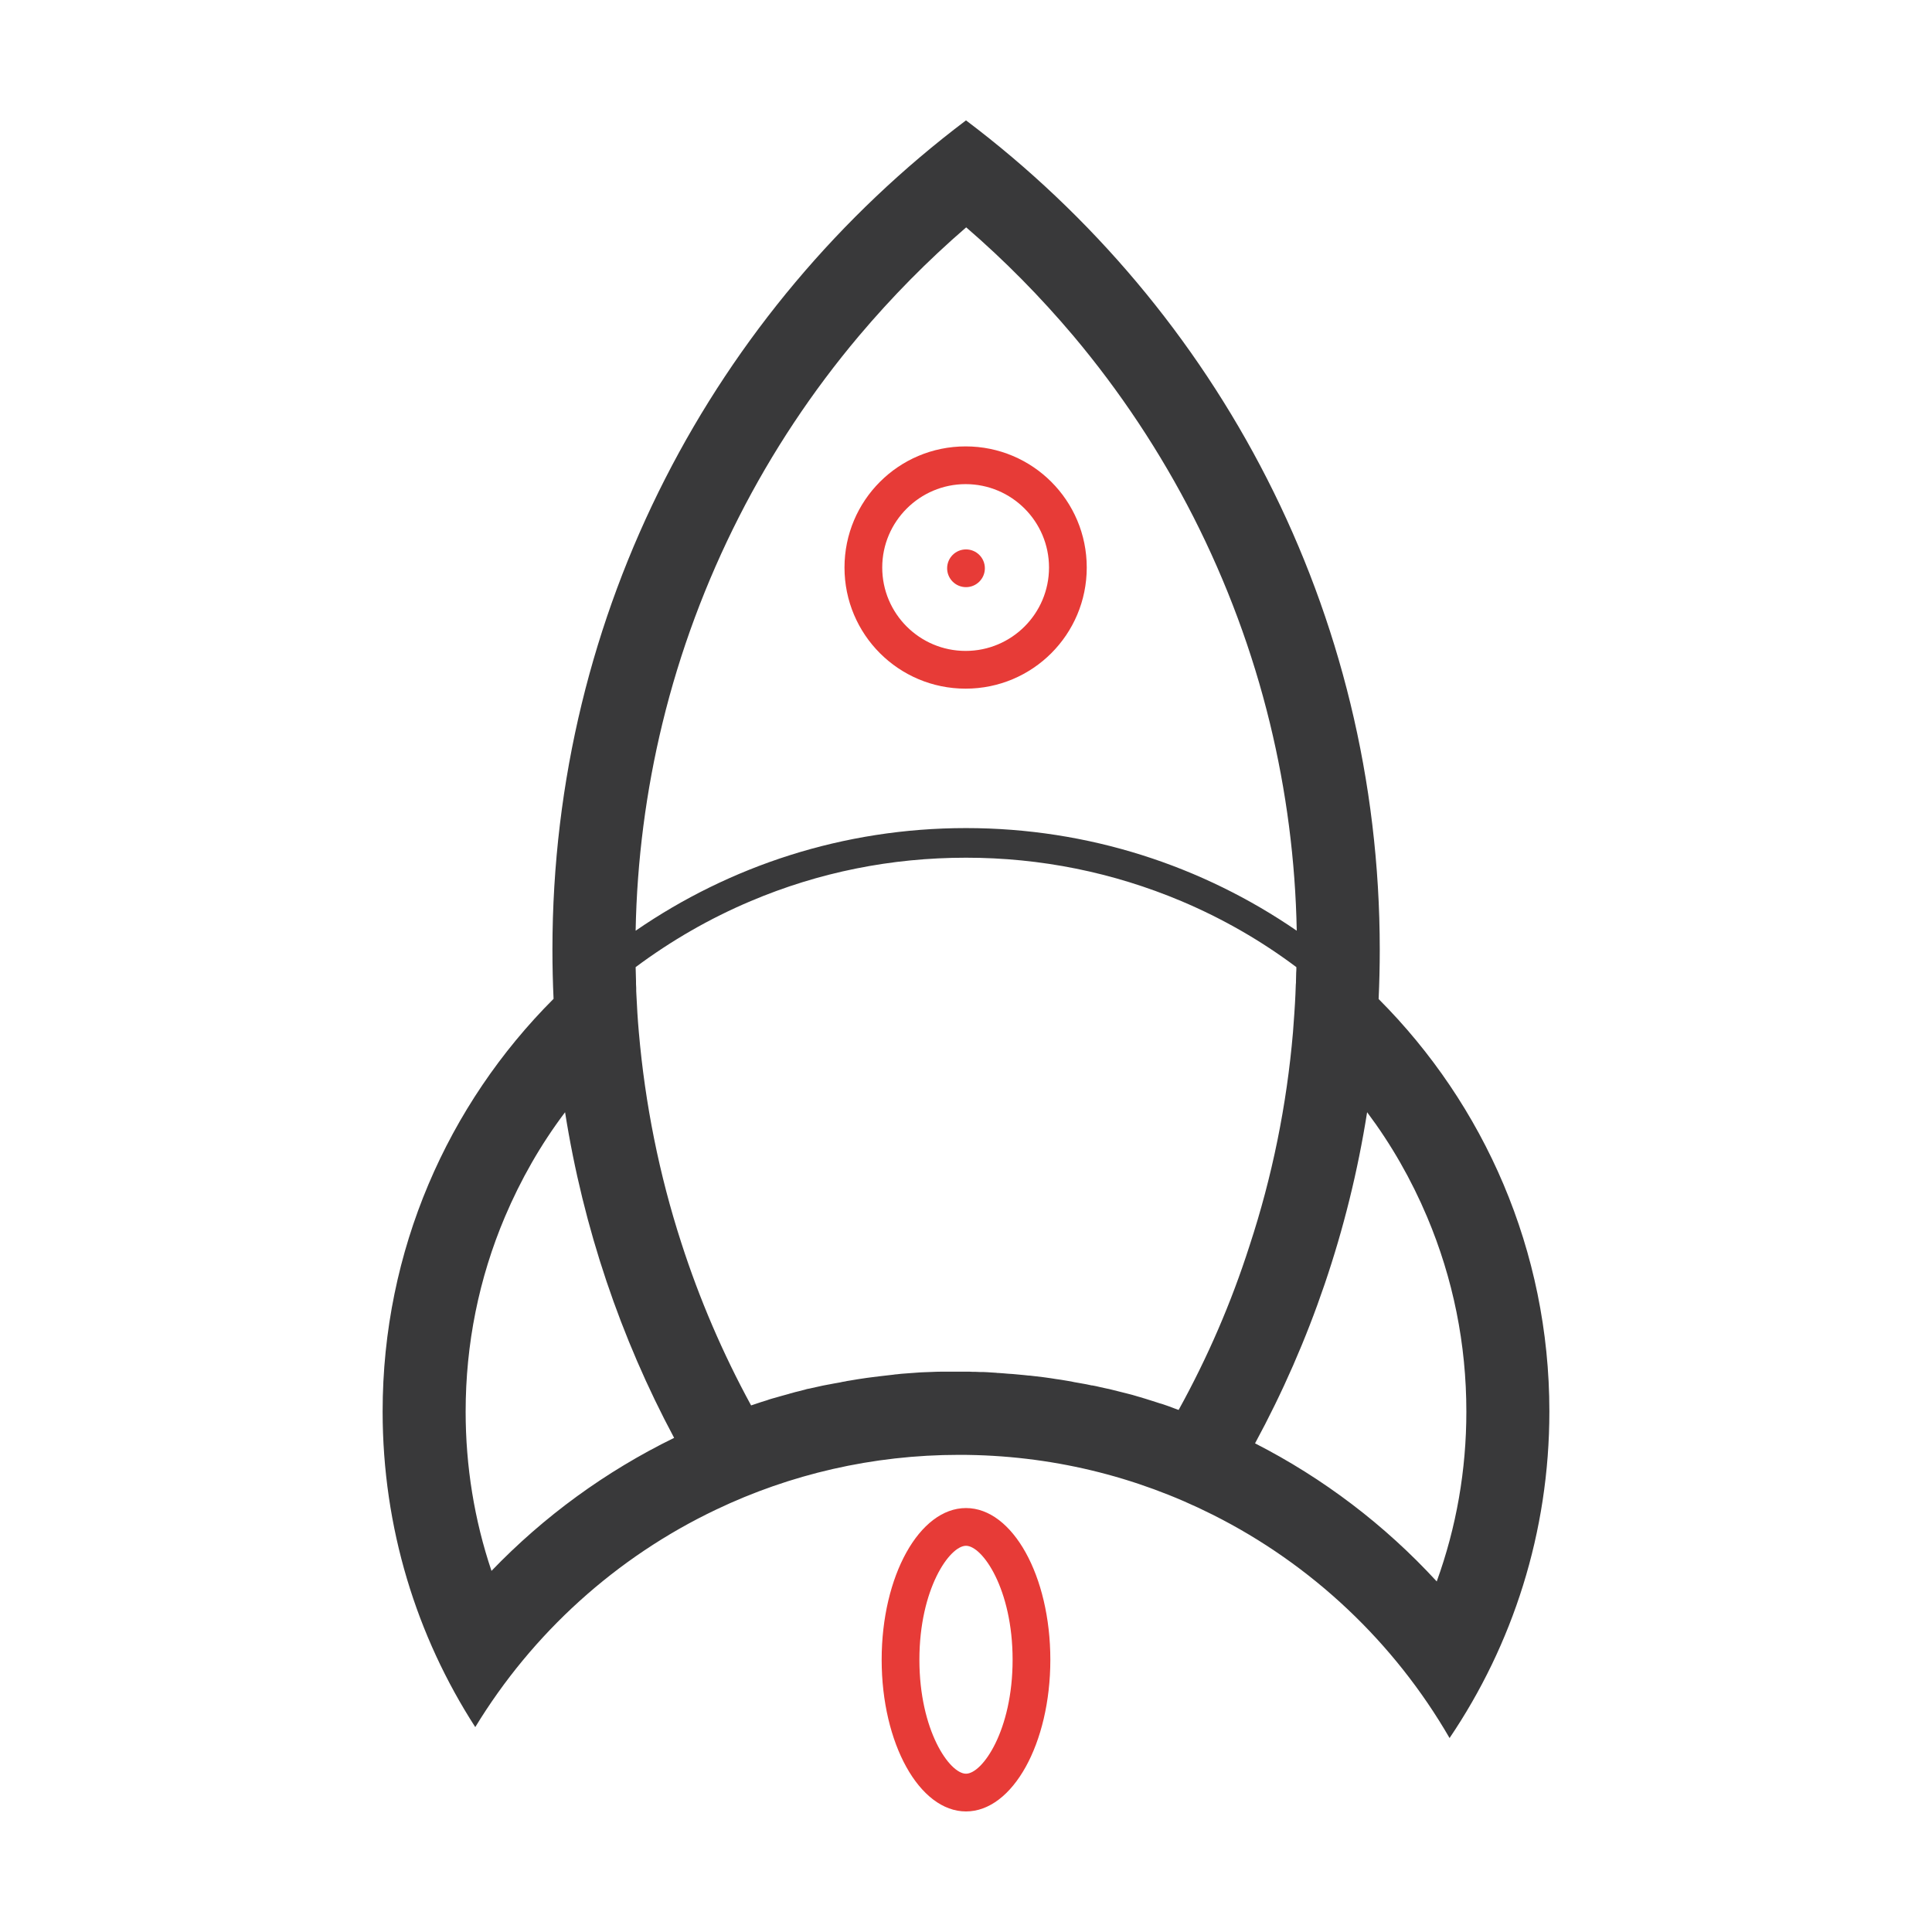
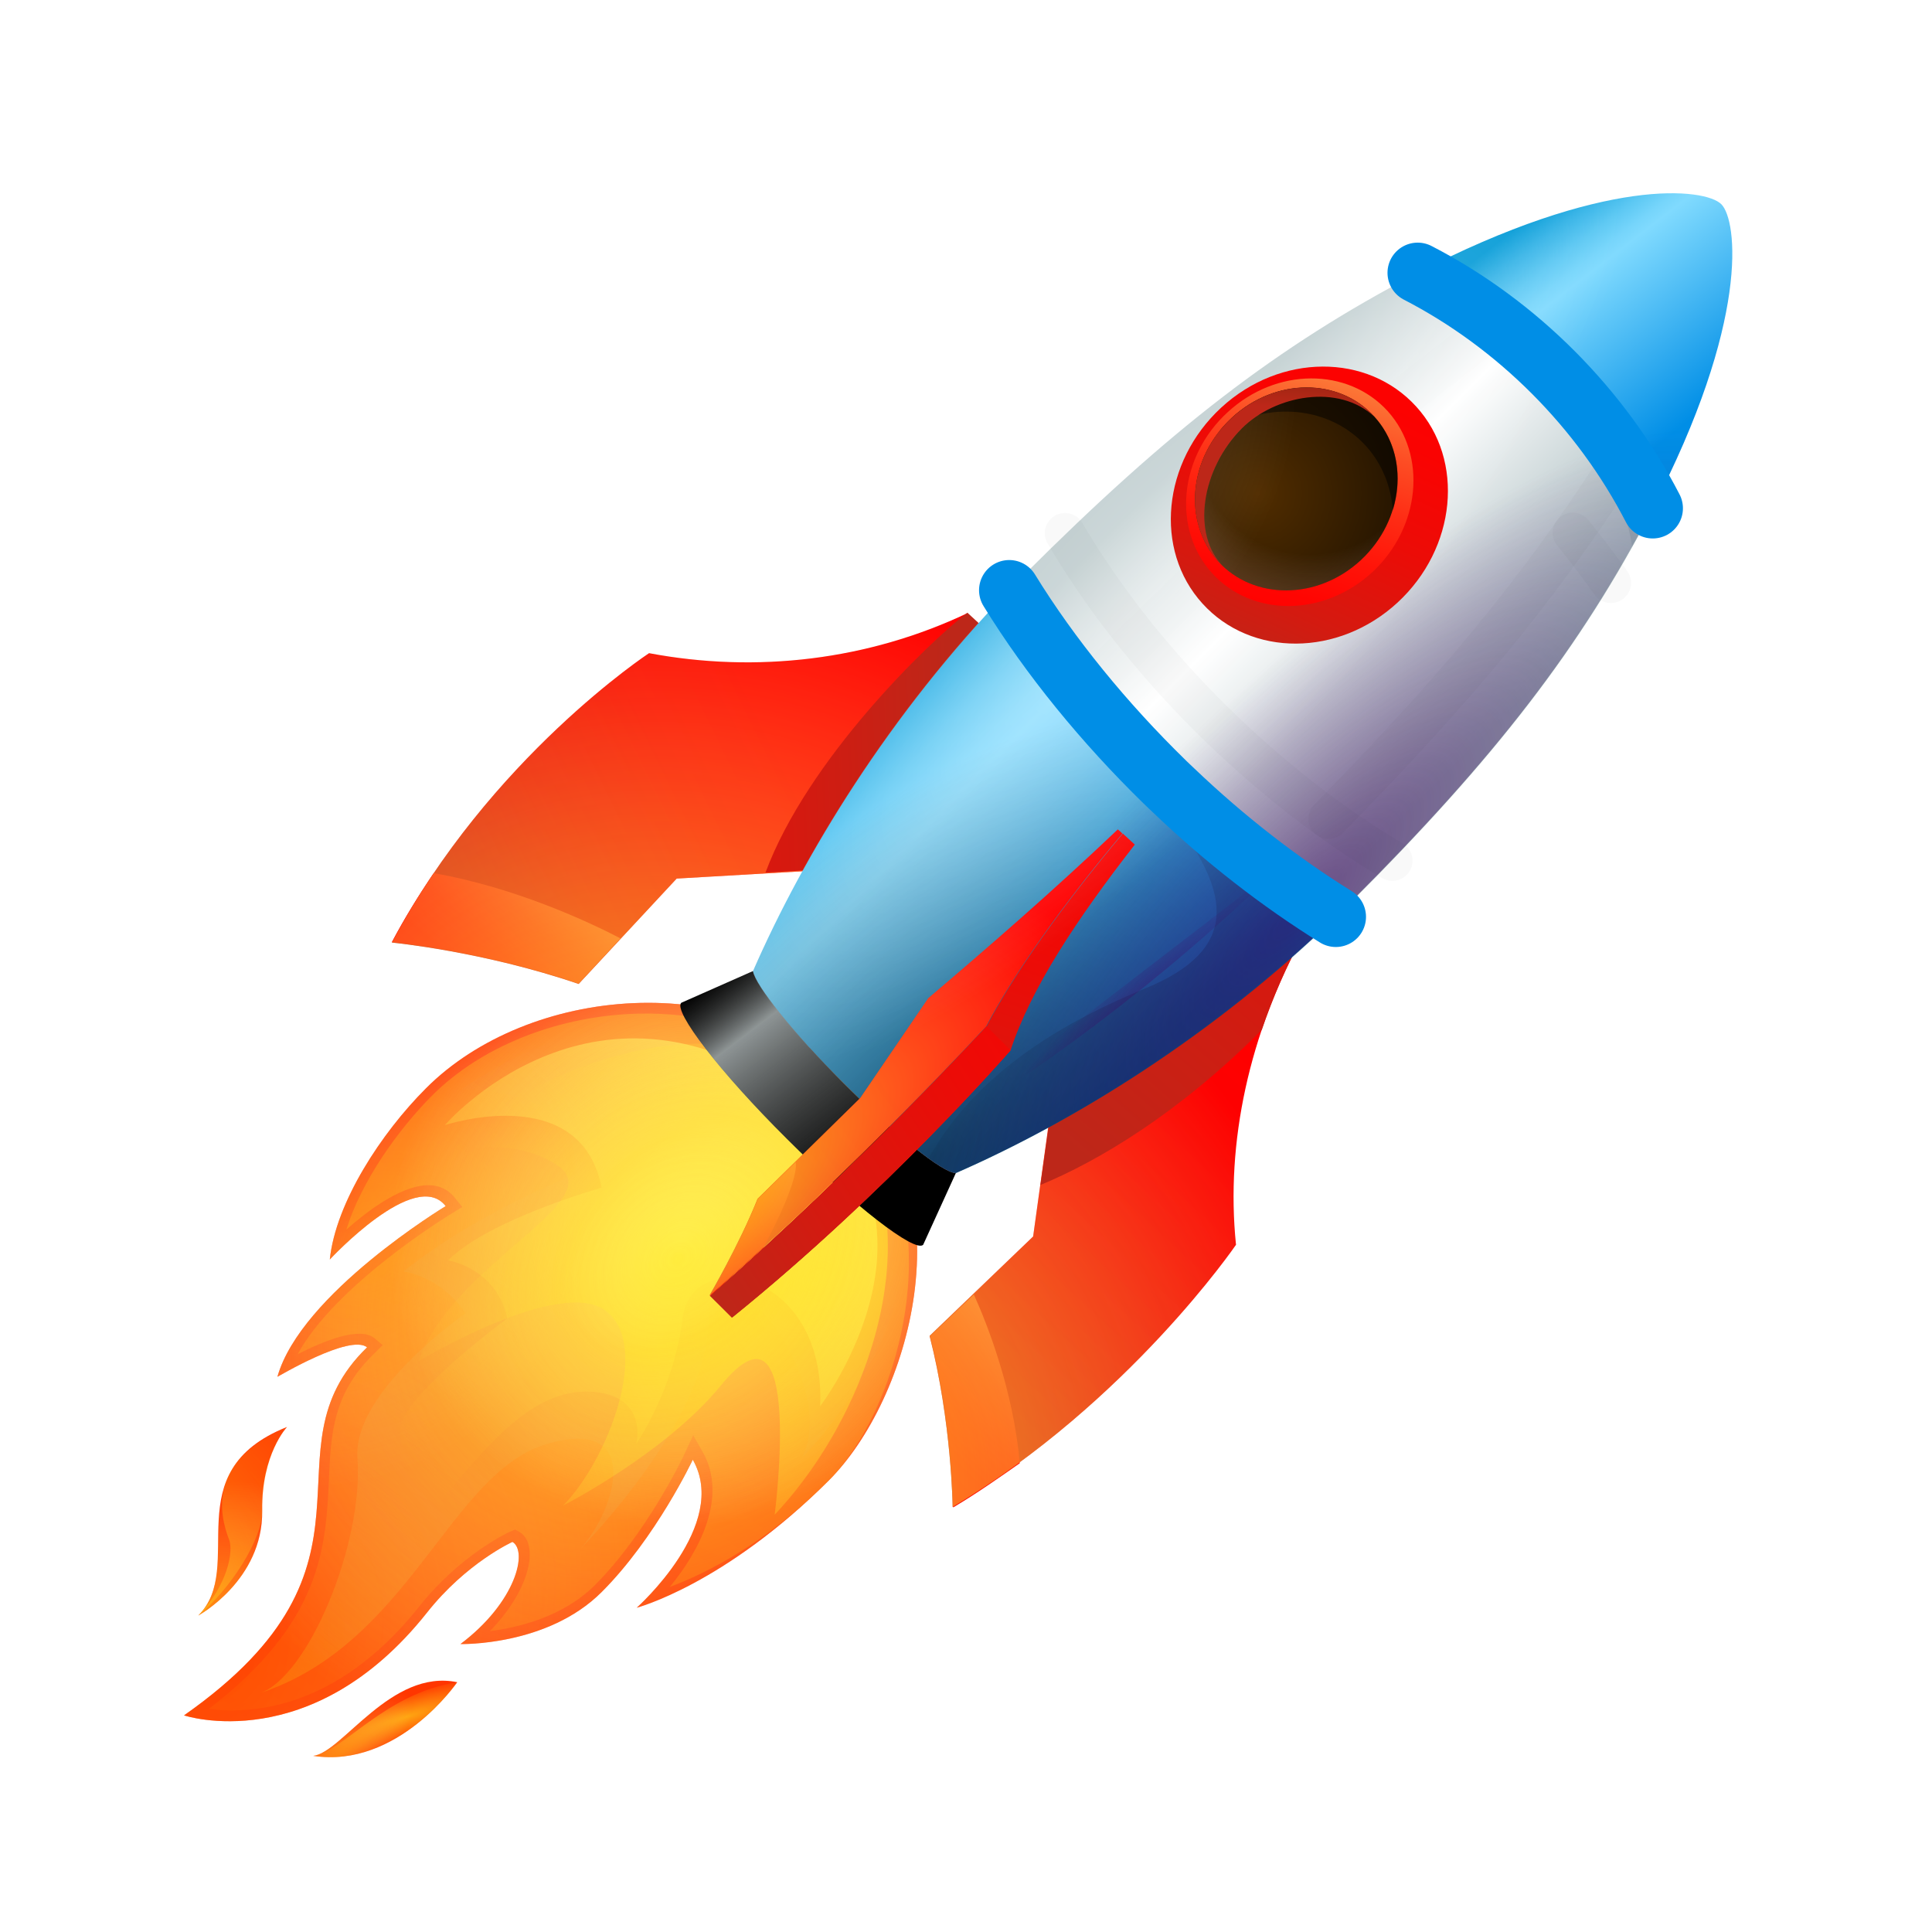
- <svg xmlns="http://www.w3.org/2000/svg" width="800px" height="800px" viewBox="0 0 1024 1024" class="icon" version="1.1">
-   <path d="M512 301.2m-10 0a10 10 0 1 0 20 0 10 10 0 1 0-20 0Z" fill="#E73B37" />
-   <path d="M400.3 744.5c2.1-0.7 4.1-1.4 6.2-2-2 0.6-4.1 1.3-6.2 2z m0 0c2.1-0.7 4.1-1.4 6.2-2-2 0.6-4.1 1.3-6.2 2z" fill="#39393A" />
-   <path d="M511.8 256.6c24.4 0 44.2 19.8 44.2 44.2S536.2 345 511.8 345s-44.2-19.8-44.2-44.2 19.9-44.2 44.2-44.2m0-20c-35.5 0-64.2 28.7-64.2 64.2s28.7 64.2 64.2 64.2 64.2-28.7 64.2-64.2-28.7-64.2-64.2-64.2z" fill="#E73B37" />
-   <path d="M730.7 529.5c0.4-8.7 0.6-17.4 0.6-26.2 0-179.6-86.1-339.1-219.3-439.5-133.1 100.4-219.2 259.9-219.2 439.5 0 8.8 0.2 17.5 0.6 26.1-56 56-90.6 133.3-90.6 218.7 0 61.7 18 119.1 49.1 167.3 30.3-49.8 74.7-90.1 127.7-115.3 39-18.6 82.7-29 128.8-29 48.3 0 93.9 11.4 134.3 31.7 52.5 26.3 96.3 67.7 125.6 118.4 33.4-49.4 52.9-108.9 52.9-173.1 0-85.4-34.6-162.6-90.5-218.6zM351.1 383.4c9.2-37.9 22.9-74.7 40.6-109.5a502.1 502.1 0 0 1 63.6-95.9c17.4-20.6 36.4-39.9 56.8-57.5 20.4 17.6 39.4 36.9 56.8 57.5 24.8 29.5 46.2 61.8 63.6 95.9 17.7 34.8 31.4 71.6 40.6 109.5 8.7 35.8 13.5 72.7 14.2 109.9C637.4 459 577 438.9 512 438.9c-65 0-125.3 20.1-175.1 54.4 0.7-37.2 5.5-74.1 14.2-109.9z m-90.6 449.2c-9.1-27-13.7-55.5-13.7-84.4 0-35.8 7-70.6 20.8-103.2 8.4-19.8 19-38.4 31.9-55.5 9.7 61.5 29.5 119.7 57.8 172.6-36.4 17.8-69 41.6-96.8 70.5z m364.2-85.3c-0.7-0.3-1.5-0.5-2.2-0.8-0.4-0.2-0.9-0.3-1.3-0.5-0.6-0.2-1.3-0.5-1.9-0.7-0.8-0.3-1.5-0.5-2.3-0.8-0.8-0.3-1.5-0.5-2.3-0.7l-0.9-0.3c-1-0.3-2.1-0.7-3.1-1-1.2-0.4-2.4-0.7-3.5-1.1l-3-0.9c-0.2-0.1-0.4-0.1-0.7-0.2-1.1-0.3-2.3-0.7-3.4-1-1.2-0.3-2.4-0.6-3.5-0.9l-3.6-0.9-3.6-0.9c-1-0.3-2.1-0.5-3.1-0.7-1.2-0.3-2.4-0.5-3.6-0.8-1.3-0.3-2.5-0.6-3.8-0.8h-0.3c-0.9-0.2-1.9-0.4-2.8-0.6-0.4-0.1-0.7-0.1-1.1-0.2-1.1-0.2-2.2-0.4-3.4-0.6-1.2-0.2-2.4-0.4-3.6-0.7l-5.4-0.9c-0.9-0.1-1.9-0.3-2.8-0.4-0.8-0.1-1.6-0.3-2.5-0.4-2.6-0.4-5.1-0.7-7.7-1-1.2-0.1-2.3-0.3-3.5-0.4h-0.4c-0.9-0.1-1.8-0.2-2.8-0.3-1.1-0.1-2.1-0.2-3.2-0.3-1.7-0.2-3.4-0.3-5.1-0.4-0.8-0.1-1.5-0.1-2.3-0.2-0.9-0.1-1.9-0.1-2.8-0.2-0.4 0-0.8 0-1.2-0.1-1.1-0.1-2.1-0.1-3.2-0.2-0.5 0-1-0.1-1.5-0.1-1.3-0.1-2.6-0.1-3.9-0.1-0.8 0-1.5-0.1-2.3-0.1-1.2 0-2.4 0-3.5-0.1h-13.9c-2.3 0-4.6 0.1-6.9 0.2-0.9 0-1.9 0.1-2.8 0.1-0.8 0-1.5 0.1-2.3 0.1-1.4 0.1-2.8 0.2-4.1 0.3-1.4 0.1-2.7 0.2-4.1 0.3-1.4 0.1-2.7 0.2-4.1 0.4-0.6 0-1.2 0.1-1.8 0.2l-7.8 0.9c-1.1 0.1-2.1 0.3-3.2 0.4-1 0.1-2.1 0.3-3.1 0.4-3.2 0.5-6.4 0.9-9.5 1.5-0.7 0.1-1.4 0.2-2.1 0.4-0.9 0.1-1.7 0.3-2.6 0.5-1.1 0.2-2.3 0.4-3.4 0.6-0.9 0.2-1.7 0.3-2.6 0.5-0.4 0.1-0.8 0.1-1.1 0.2-0.7 0.1-1.4 0.3-2.1 0.4-1.2 0.3-2.4 0.5-3.6 0.8-1.2 0.3-2.4 0.5-3.6 0.8-0.2 0-0.4 0.1-0.6 0.1-0.5 0.1-1 0.2-1.5 0.4-1.1 0.3-2.3 0.6-3.5 0.9-1.3 0.3-2.5 0.6-3.8 1-0.4 0.1-0.9 0.2-1.4 0.4-1.3 0.4-2.7 0.7-4 1.1-1.5 0.4-3 0.9-4.6 1.3-1 0.3-2.1 0.6-3.1 1-2.1 0.6-4.1 1.3-6.2 2-0.7 0.2-1.4 0.5-2.1 0.7-15-27.5-27.4-56.4-37-86.2-11.7-36.1-19.2-73.6-22.5-111.6-0.6-6.7-1-13.3-1.3-20-0.1-1.2-0.1-2.4-0.1-3.6-0.1-1.2-0.1-2.4-0.1-3.6 0-1.2-0.1-2.4-0.1-3.6 0-1.2-0.1-2.4-0.1-3.7 18.8-14 39.2-25.8 61-35 36.1-15.3 74.5-23 114.1-23 39.6 0 78 7.8 114.1 23 21.8 9.2 42.2 20.9 61 35v0.1c0 1 0 1.9-0.1 2.9 0 1.4-0.1 2.8-0.1 4.3 0 0.7 0 1.3-0.1 2-0.1 1.8-0.1 3.5-0.2 5.3-0.3 6.7-0.8 13.3-1.3 20-3.3 38.5-11 76.5-23 113-9.7 30.3-22.3 59.4-37.6 87.1z m136.8 90.9a342.27 342.27 0 0 0-96.3-73.2c29.1-53.7 49.5-112.8 59.4-175.5 12.8 17.1 23.4 35.6 31.8 55.5 13.8 32.7 20.8 67.4 20.8 103.2 0 31-5.3 61.3-15.7 90z" fill="#39393A" />
-   <path d="M512 819.3c8.7 0 24.7 22.9 24.7 60.4s-16 60.4-24.7 60.4-24.7-22.9-24.7-60.4 16-60.4 24.7-60.4m0-20c-24.7 0-44.7 36-44.7 80.4 0 44.4 20 80.4 44.7 80.4s44.7-36 44.7-80.4c0-44.4-20-80.4-44.7-80.4z" fill="#E73B37" />
+ <svg xmlns="http://www.w3.org/2000/svg" width="800px" height="800px" viewBox="0 0 24 24" fill="none">
+   <path d="M4.56 16.737C3.223 18.034 4.977 19.423 2.286 21.309C2.286 21.309 3.869 21.84 5.303 20.034C5.794 19.412 6.366 19.154 6.366 19.154C6.56 19.269 6.411 19.903 5.72 20.423C5.72 20.423 6.8 20.452 7.474 19.777C8.149 19.103 8.606 18.132 8.606 18.132C9.069 18.943 7.909 19.972 7.909 19.972C7.909 19.972 9 19.686 10.297 18.389C11.303 17.383 12.023 14.874 10.577 13.434C9.131 11.994 6.554 12.252 5.291 13.52C4.737 14.074 4.171 14.937 4.097 15.646C4.097 15.646 5.16 14.497 5.537 14.983C5.537 14.983 3.737 16.069 3.446 17.103C3.451 17.103 4.348 16.566 4.56 16.737Z" fill="url(#paint0_linear)" />
+   <path d="M3.566 17.726C2.166 18.286 3.069 19.463 2.463 20.069C2.463 20.069 3.269 19.629 3.257 18.766C3.246 18.063 3.566 17.726 3.566 17.726Z" fill="url(#paint1_linear)" />
+   <path d="M3.891 21.812C4.251 21.772 4.857 20.726 5.68 20.897C5.68 20.897 4.943 21.972 3.891 21.812Z" fill="url(#paint2_linear)" />
+   <path opacity="0.5" d="M8.32 19.714C8.76 19.549 9.509 19.183 10.297 18.389C11.183 17.503 11.92 14.989 10.469 13.543C9.051 12.126 6.566 12.412 5.371 13.606C4.943 14.034 4.486 14.68 4.303 15.274C4.56 15.046 4.943 14.76 5.263 14.726C5.429 14.709 5.56 14.766 5.651 14.88L5.743 14.994L5.583 15.092C5.566 15.103 4.171 15.954 3.697 16.823C4.023 16.657 4.469 16.474 4.651 16.623L4.754 16.709L4.634 16.829C4.137 17.314 4.109 17.812 4.086 18.389C4.046 19.217 4 20.149 2.594 21.229C3.074 21.292 4.166 21.263 5.2 19.966C5.714 19.314 6.309 19.04 6.331 19.029L6.4 19L6.451 19.029C6.549 19.086 6.594 19.212 6.577 19.377C6.554 19.606 6.406 19.932 6.086 20.263C6.44 20.217 6.994 20.086 7.389 19.692C8.034 19.046 8.48 18.109 8.486 18.097L8.611 17.829L8.731 18.04C9.04 18.589 8.697 19.257 8.32 19.714Z" fill="url(#paint3_linear)" />
+   <path d="M2.463 20.069C2.857 19.749 3.263 19.12 3.257 18.766C3.251 18.44 3.343 17.983 3.566 17.726C2.583 18.143 2.72 18.8 2.846 19.126C2.903 19.269 2.829 19.692 2.463 20.069Z" fill="url(#paint4_radial)" />
+   <path d="M3.223 21.035C5.086 20.423 5.583 18.309 6.777 17.943C7.977 17.578 7.674 18.72 7.211 19.24C7.211 19.24 8.794 17.652 8.8 16.412C8.811 15.172 10.474 17.109 9.96 18.115C9.96 18.115 12.503 15.572 10.469 13.543C8.434 11.515 5.731 13.537 5.731 13.537C5.731 13.537 7.274 13.475 7.137 14.595C7.137 14.595 5.949 15.046 5.011 15.795C5.011 15.795 5.469 15.846 5.783 16.315C5.783 16.315 4.383 17.28 4.44 18.109C4.52 19.177 3.823 20.84 3.223 21.035Z" fill="url(#paint5_linear)" />
+   <path d="M4.526 19.429C5.394 19.212 6.16 17.177 7.383 17.291C8.057 17.354 7.903 17.937 7.903 17.937C7.903 17.937 8.371 17.269 8.48 16.372C8.588 15.474 10.263 15.777 10.188 17.469C10.188 17.469 12.028 15.074 9.794 13.549C7.331 11.869 5.526 13.977 5.526 13.977C5.526 13.977 7.211 13.417 7.474 14.754C7.474 14.754 6.08 15.143 5.566 15.657C5.566 15.657 6.16 15.743 6.303 16.377C6.303 16.377 4.931 17.383 4.971 17.783C5.068 18.737 4.526 19.429 4.526 19.429Z" fill="url(#paint6_linear)" />
+   <path opacity="0.5" d="M4.56 16.737C3.223 18.034 4.977 19.423 2.286 21.309C2.286 21.309 3.869 21.84 5.303 20.034C5.794 19.412 6.366 19.154 6.366 19.154C6.56 19.269 6.411 19.903 5.72 20.423C5.72 20.423 6.8 20.452 7.474 19.777C8.149 19.103 8.606 18.132 8.606 18.132C9.069 18.943 7.909 19.972 7.909 19.972C7.909 19.972 9 19.686 10.297 18.389C11.303 17.383 12.023 14.874 10.577 13.434C9.131 11.994 6.554 12.252 5.291 13.52C4.737 14.074 4.171 14.937 4.097 15.646C4.097 15.646 5.16 14.497 5.537 14.983C5.537 14.983 3.737 16.069 3.446 17.103C3.451 17.103 4.348 16.566 4.56 16.737Z" fill="url(#paint7_radial)" />
+   <path opacity="0.5" d="M4.56 16.737C3.223 18.034 4.977 19.423 2.286 21.309C2.286 21.309 3.869 21.84 5.303 20.034C5.794 19.412 6.366 19.154 6.366 19.154C6.56 19.269 6.411 19.903 5.72 20.423C5.72 20.423 6.8 20.452 7.474 19.777C8.149 19.103 8.606 18.132 8.606 18.132C9.069 18.943 7.909 19.972 7.909 19.972C7.909 19.972 9 19.686 10.297 18.389C11.303 17.383 12.023 14.874 10.577 13.434C9.131 11.994 6.554 12.252 5.291 13.52C4.737 14.074 4.171 14.937 4.097 15.646C4.097 15.646 5.16 14.497 5.537 14.983C5.537 14.983 3.737 16.069 3.446 17.103C3.451 17.103 4.348 16.566 4.56 16.737Z" fill="url(#paint8_radial)" />
+   <path d="M9.623 18.817C10.926 17.429 11.663 14.949 10.303 13.589C8.943 12.229 6.44 13.372 5.331 14.395C5.331 14.395 6.217 14.023 6.914 14.469C7.611 14.915 5.617 15.686 5.2 16.909C5.2 16.909 6.977 15.84 7.537 16.292C8.097 16.743 7.531 18.166 6.994 18.703C6.994 18.703 8.269 18.052 8.954 17.212C10 15.926 9.623 18.817 9.623 18.817Z" fill="url(#paint9_radial)" />
+   <path opacity="0.5" d="M4.56 16.737C3.223 18.034 4.977 19.423 2.286 21.309C2.286 21.309 3.869 21.84 5.303 20.034C5.794 19.412 6.366 19.154 6.366 19.154C6.56 19.269 6.411 19.903 5.72 20.423C5.72 20.423 6.8 20.452 7.474 19.777C8.149 19.103 8.606 18.132 8.606 18.132C9.069 18.943 7.909 19.972 7.909 19.972C7.909 19.972 9 19.686 10.297 18.389C11.303 17.383 12.023 14.874 10.577 13.434C9.131 11.994 6.554 12.252 5.291 13.52C4.737 14.074 4.171 14.937 4.097 15.646C4.097 15.646 5.16 14.497 5.537 14.983C5.537 14.983 3.737 16.069 3.446 17.103C3.451 17.103 4.348 16.566 4.56 16.737Z" fill="url(#paint10_radial)" />
+   <path opacity="0.5" d="M3.566 17.726C2.166 18.286 3.069 19.463 2.463 20.069C2.463 20.069 3.269 19.629 3.257 18.766C3.246 18.063 3.566 17.726 3.566 17.726Z" fill="url(#paint11_radial)" />
+   <path d="M3.891 21.811C4.251 21.771 4.777 21.034 5.68 20.897C5.68 20.897 4.943 21.971 3.891 21.811Z" fill="url(#paint12_radial)" />
+   <path opacity="0.5" d="M3.891 21.812C4.251 21.772 4.857 20.726 5.68 20.897C5.68 20.897 4.943 21.972 3.891 21.812Z" fill="url(#paint13_radial)" />
+   <path opacity="0.5" d="M4.56 16.737C3.223 18.034 4.977 19.423 2.286 21.309C2.286 21.309 3.869 21.84 5.303 20.034C5.794 19.412 6.366 19.154 6.366 19.154C6.56 19.269 6.411 19.903 5.72 20.423C5.72 20.423 6.8 20.452 7.474 19.777C8.149 19.103 8.606 18.132 8.606 18.132C9.069 18.943 7.909 19.972 7.909 19.972C7.909 19.972 9 19.686 10.297 18.389C11.303 17.383 12.023 14.874 10.577 13.434C9.131 11.994 6.554 12.252 5.291 13.52C4.737 14.074 4.171 14.937 4.097 15.646C4.097 15.646 5.16 14.497 5.537 14.983C5.537 14.983 3.737 16.069 3.446 17.103C3.451 17.103 4.348 16.566 4.56 16.737Z" fill="url(#paint14_radial)" />
+   <path opacity="0.25" d="M4.56 16.737C3.223 18.034 4.977 19.423 2.286 21.309C2.286 21.309 3.869 21.84 5.303 20.034C5.794 19.412 6.366 19.154 6.366 19.154C6.56 19.269 6.411 19.903 5.72 20.423C5.72 20.423 6.8 20.452 7.474 19.777C8.149 19.103 8.606 18.132 8.606 18.132C9.069 18.943 7.909 19.972 7.909 19.972C7.909 19.972 9 19.686 10.297 18.389C11.303 17.383 12.023 14.874 10.577 13.434C9.131 11.994 6.554 12.252 5.291 13.52C4.737 14.074 4.171 14.937 4.097 15.646C4.097 15.646 5.16 14.497 5.537 14.983C5.537 14.983 3.737 16.069 3.446 17.103C3.451 17.103 4.348 16.566 4.56 16.737Z" fill="url(#paint15_radial)" />
+   <path opacity="0.75" d="M4.56 16.737C3.223 18.034 4.977 19.423 2.286 21.309C2.286 21.309 3.869 21.84 5.303 20.034C5.794 19.412 6.366 19.154 6.366 19.154C6.56 19.269 6.411 19.903 5.72 20.423C5.72 20.423 6.8 20.452 7.474 19.777C8.149 19.103 8.606 18.132 8.606 18.132C9.069 18.943 7.909 19.972 7.909 19.972C7.909 19.972 9 19.686 10.297 18.389C11.303 17.383 12.023 14.874 10.577 13.434C9.131 11.994 6.554 12.252 5.291 13.52C4.737 14.074 4.171 14.937 4.097 15.646C4.097 15.646 5.16 14.497 5.537 14.983C5.537 14.983 3.737 16.069 3.446 17.103C3.451 17.103 4.348 16.566 4.56 16.737Z" fill="url(#paint16_radial)" />
+   <path d="M15.354 15.463C15.223 14.189 15.52 12.835 16.194 11.612L16.405 11.223L13.108 13.377L12.834 15.36L11.548 16.595C11.823 17.669 11.834 18.72 11.834 18.72C14.023 17.412 15.354 15.463 15.354 15.463Z" fill="url(#paint17_linear)" />
+   <path d="M11.84 18.726C11.84 18.726 11.834 17.663 11.554 16.6L12.097 16.08C12.263 16.446 12.588 17.269 12.668 18.177C12.406 18.36 12.131 18.554 11.84 18.726Z" fill="url(#paint18_linear)" />
+   <path opacity="0.75" d="M15.354 15.463C15.223 14.189 15.52 12.835 16.194 11.612L16.405 11.223L13.108 13.377L12.834 15.36L11.548 16.595C11.823 17.669 11.834 18.72 11.834 18.72C14.023 17.412 15.354 15.463 15.354 15.463Z" fill="url(#paint19_radial)" />
+   <path d="M15.674 12.794C15.811 12.394 15.983 11.994 16.194 11.611L16.314 11.394C16.285 11.377 16.257 11.36 16.228 11.343L13.114 13.383L12.925 14.72C13.634 14.428 14.64 13.834 15.674 12.794Z" fill="url(#paint20_linear)" />
+   <path d="M12.097 7.829C12.063 7.749 12.046 7.691 12.017 7.617C10.788 8.2 9.4 8.366 8.063 8.114C8.063 8.114 6.086 9.411 4.868 11.709C4.868 11.709 6 11.817 7.188 12.223L8.406 10.914L10.371 10.8C10.811 9.811 11.343 8.754 12.097 7.829Z" fill="url(#paint21_linear)" />
+   <path d="M4.868 11.703C4.868 11.703 6 11.811 7.188 12.217L7.708 11.657C7.291 11.44 6.388 11.023 5.388 10.846C5.206 11.114 5.028 11.4 4.868 11.703Z" fill="url(#paint22_linear)" />
+   <path opacity="0.75" d="M12.097 7.829C12.063 7.749 12.046 7.691 12.017 7.617C10.788 8.2 9.4 8.366 8.063 8.114C8.063 8.114 6.086 9.411 4.868 11.709C4.868 11.709 6 11.817 7.188 12.223L8.406 10.914L10.371 10.8C10.811 9.811 11.343 8.754 12.097 7.829Z" fill="url(#paint23_radial)" />
+   <path d="M12.017 7.611C11.537 7.977 10.034 9.428 9.509 10.84L10.366 10.789C10.806 9.811 11.474 8.731 12.229 7.806L12.017 7.611Z" fill="url(#paint24_linear)" />
+   <path d="M12.537 7.332C13.046 8.16 13.72 8.983 14.469 9.715C14.503 9.749 14.543 9.783 14.577 9.818C15.211 10.423 15.897 10.96 16.594 11.389C16.657 11.326 16.72 11.269 16.783 11.206C18.583 9.406 19.628 8.052 20.526 6.332C19.886 5.092 18.834 4.04 17.594 3.4C15.874 4.298 14.526 5.338 12.72 7.143C12.657 7.206 12.594 7.269 12.537 7.332Z" fill="url(#paint25_linear)" />
+   <path d="M20.52 6.332C21.737 3.994 21.583 2.737 21.383 2.537C21.183 2.337 19.931 2.183 17.588 3.4C18.828 4.04 19.88 5.092 20.52 6.332Z" fill="url(#paint26_linear)" />
+   <path d="M10.474 13.451C11.12 14.097 11.714 14.572 11.874 14.572C13.326 13.937 15.057 12.874 16.594 11.389C15.903 10.96 15.211 10.423 14.577 9.817C14.543 9.783 14.503 9.749 14.469 9.714C13.72 8.983 13.046 8.16 12.537 7.332C11.051 8.869 9.989 10.611 9.354 12.063C9.377 12.24 9.84 12.823 10.474 13.451Z" fill="url(#paint27_linear)" />
+   <path opacity="0.75" d="M10.474 13.451C11.12 14.097 11.714 14.572 11.874 14.572C13.326 13.937 15.057 12.874 16.594 11.389C15.903 10.96 15.211 10.423 14.577 9.817C14.543 9.783 14.503 9.749 14.469 9.714C13.72 8.983 13.046 8.16 12.537 7.332C11.051 8.869 9.989 10.611 9.354 12.063C9.377 12.24 9.84 12.823 10.474 13.451Z" fill="url(#paint28_radial)" />
+   <path opacity="0.5" d="M14.577 9.817C14.543 9.783 14.503 9.749 14.469 9.714C13.72 8.983 13.046 8.16 12.537 7.332C12.497 7.372 12.463 7.412 12.428 7.452C13.469 9.417 16.646 11.291 14.223 12.28C12.634 12.931 11.92 13.703 11.537 14.389C11.697 14.509 11.823 14.572 11.88 14.572C13.331 13.937 15.063 12.874 16.6 11.389C15.897 10.96 15.211 10.423 14.577 9.817Z" fill="url(#paint29_radial)" />
+   <path d="M10.474 13.452C9.846 12.823 9.383 12.24 9.354 12.063L8.463 12.457C8.36 12.56 8.943 13.32 9.777 14.149C10.605 14.977 11.366 15.566 11.468 15.463L11.874 14.572C11.714 14.572 11.12 14.097 10.474 13.452Z" fill="url(#paint30_linear)" />
+   <path d="M10.474 13.452C9.846 12.823 9.383 12.24 9.354 12.063L8.463 12.457C8.36 12.56 8.943 13.32 9.777 14.149C10.605 14.977 11.366 15.566 11.468 15.463L11.874 14.572C11.714 14.572 11.12 14.097 10.474 13.452Z" fill="url(#paint31_linear)" />
+   <path d="M20.274 6.789C20.286 6.772 20.514 6.349 20.52 6.332C19.88 5.092 18.828 4.04 17.588 3.4C17.571 3.412 17.554 3.418 17.537 3.429C18.754 4.12 20.131 5.675 20.274 6.789Z" fill="url(#paint32_linear)" />
+   <path opacity="0.75" d="M21.383 2.537C21.183 2.337 19.931 2.183 17.589 3.4C15.869 4.297 14.52 5.337 12.714 7.143C12.652 7.206 12.594 7.269 12.531 7.332C11.046 8.869 9.983 10.612 9.349 12.063C9.377 12.24 9.84 12.823 10.469 13.452C11.114 14.097 11.709 14.572 11.869 14.572C13.32 13.937 15.052 12.874 16.589 11.389C16.651 11.326 16.714 11.269 16.777 11.206C18.577 9.406 19.623 8.052 20.52 6.332C21.743 3.994 21.589 2.737 21.383 2.537Z" fill="url(#paint33_radial)" />
+   <path d="M9.091 16.366C11.011 14.818 12.514 13.092 12.554 13.046L12.257 12.749C12.257 12.749 10.691 14.458 8.823 16.098L9.091 16.366Z" fill="url(#paint34_linear)" />
+   <path d="M12.251 12.749C12.6 12.086 13.188 11.252 13.943 10.355C13.926 10.338 13.908 10.32 13.886 10.303C13.068 11.08 12.257 11.783 11.531 12.4L10.686 13.64L9.411 14.892C9.188 15.452 8.811 16.098 8.811 16.098C10.686 14.457 12.251 12.749 12.251 12.749Z" fill="url(#paint35_linear)" />
+   <path d="M9.48 15.503C9.48 15.503 9.925 14.697 9.885 14.435L9.417 14.897C9.194 15.457 8.817 16.103 8.817 16.103C9.045 15.897 9.263 15.697 9.48 15.503Z" fill="url(#paint36_linear)" />
+   <path d="M12.554 13.046C12.806 12.281 13.371 11.424 14.097 10.492C14.046 10.446 14 10.401 13.948 10.355C13.194 11.252 12.606 12.086 12.257 12.749C12.257 12.749 10.691 14.458 8.823 16.098L9.097 16.366C11.034 14.801 12.554 13.046 12.554 13.046Z" fill="url(#paint37_linear)" />
+   <path d="M9.091 16.366C11.011 14.818 12.514 13.092 12.554 13.046L12.257 12.749C12.257 12.749 10.691 14.458 8.823 16.098L9.091 16.366Z" fill="url(#paint38_linear)" />
+   <path opacity="0.75" d="M12.251 12.749C12.6 12.086 13.188 11.252 13.943 10.355C13.926 10.338 13.908 10.32 13.886 10.303C13.068 11.08 12.257 11.783 11.531 12.4L10.686 13.64L9.411 14.892C9.188 15.452 8.811 16.098 8.811 16.098C10.686 14.457 12.251 12.749 12.251 12.749Z" fill="url(#paint39_radial)" />
+   <path opacity="0.75" d="M21.383 2.537C21.183 2.337 19.931 2.183 17.589 3.4C15.869 4.297 14.52 5.337 12.714 7.143C12.652 7.206 12.594 7.269 12.531 7.332C11.046 8.869 9.983 10.612 9.349 12.063C9.377 12.24 9.84 12.823 10.469 13.452C11.114 14.097 11.709 14.572 11.869 14.572C13.32 13.937 15.052 12.874 16.589 11.389C16.651 11.326 16.714 11.269 16.777 11.206C18.577 9.406 19.623 8.052 20.52 6.332C21.743 3.994 21.589 2.737 21.383 2.537Z" fill="url(#paint40_radial)" />
+   <g opacity="0.16">
+     <path opacity="0.16" d="M17.297 10.692C16.543 10.246 15.76 9.64 15.017 8.903C14.28 8.166 13.674 7.383 13.229 6.623" stroke="#000000" stroke-width="0.5" stroke-miterlimit="10" stroke-linecap="round" stroke-linejoin="round" />
+     <path opacity="0.16" d="M19.537 6.618C19.709 6.829 19.863 7.035 20.011 7.241" stroke="#000000" stroke-width="0.5" stroke-miterlimit="10" stroke-linecap="round" stroke-linejoin="round" />
+     <g opacity="0.16">
+       <path opacity="0.16" d="M18.611 4.035C18.537 4.086 18.463 4.143 18.388 4.2C16.891 5.32 15.623 6.446 13.823 8.246C13.76 8.309 13.697 8.372 13.64 8.435C13.583 8.498 13.52 8.555 13.463 8.618" stroke="#000000" stroke-width="0.5" stroke-miterlimit="10" stroke-linecap="round" stroke-linejoin="round" />
+     </g>
+     <path opacity="0.16" d="M16.503 10.172C18.085 8.56 19.097 7.338 20.051 5.863C20.091 5.806 20.125 5.749 20.16 5.692" stroke="#000000" stroke-width="0.5" stroke-miterlimit="10" stroke-linecap="round" stroke-linejoin="round" />
+   </g>
+   <path opacity="0.75" d="M11.469 14.166C12.783 13.4 14.411 12.223 15.937 10.731Z" fill="url(#paint41_radial)" />
+   <path d="M17.36 7.486C16.628 8.16 15.543 8.166 14.937 7.497C14.331 6.829 14.44 5.737 15.171 5.063C15.903 4.389 16.988 4.383 17.594 5.052C18.2 5.72 18.091 6.812 17.36 7.486Z" fill="url(#paint42_linear)" />
+   <path d="M17.046 7.109C16.445 7.663 15.554 7.669 15.057 7.12C14.56 6.571 14.646 5.674 15.251 5.12C15.851 4.566 16.743 4.56 17.24 5.109C17.731 5.657 17.645 6.554 17.046 7.109Z" fill="url(#paint43_linear)" />
+   <path d="M16.903 6.96C16.366 7.457 15.571 7.457 15.131 6.972C14.691 6.48 14.765 5.686 15.303 5.189C15.84 4.692 16.634 4.692 17.074 5.177C17.514 5.663 17.44 6.463 16.903 6.96Z" fill="url(#paint44_radial)" />
+   <path opacity="0.5" d="M16.903 6.96C16.366 7.457 15.571 7.457 15.131 6.972C14.691 6.48 14.765 5.686 15.303 5.189C15.84 4.692 16.634 4.692 17.074 5.177C17.514 5.663 17.44 6.463 16.903 6.96Z" fill="url(#paint45_radial)" />
+   <path opacity="0.5" d="M16.971 5.543C17.171 5.766 17.28 6.046 17.303 6.338C17.428 5.932 17.36 5.492 17.074 5.178C16.634 4.686 15.84 4.692 15.303 5.189C15.251 5.24 15.2 5.292 15.154 5.349C15.765 4.978 16.52 5.046 16.971 5.543Z" fill="#000000" />
+   <path d="M17.074 5.178C16.634 4.686 15.84 4.692 15.303 5.189C14.765 5.686 14.691 6.48 15.131 6.972C15.177 7.023 15.223 7.058 15.194 7.035C14.8 6.64 14.92 5.829 15.428 5.32C15.84 4.909 16.628 4.76 17.074 5.178Z" fill="url(#paint46_linear)" />
+   <path opacity="0.5" d="M17.074 5.177C16.628 4.754 15.834 4.909 15.428 5.314C14.943 5.8 14.811 6.566 15.143 6.977C15.194 7.006 15.217 7.057 15.188 7.034C15.171 7.017 15.154 7 15.143 6.977C15.137 6.977 15.131 6.972 15.126 6.972C15.566 7.463 16.36 7.457 16.897 6.96C17.44 6.463 17.52 5.669 17.074 5.177Z" fill="url(#paint47_radial)" />
+   <path d="M20.531 6.314C19.891 5.074 18.851 4.029 17.611 3.389" stroke="#008EE6" stroke-width="0.75" stroke-miterlimit="10" stroke-linecap="round" stroke-linejoin="round" />
+   <path d="M16.594 11.389C15.903 10.96 15.211 10.423 14.577 9.817C14.543 9.783 14.503 9.749 14.469 9.714C13.72 8.983 13.046 8.16 12.537 7.332" stroke="#008EE6" stroke-width="0.75" stroke-miterlimit="10" stroke-linecap="round" stroke-linejoin="round" />
+   <defs>
+     <linearGradient id="paint0_linear" x1="10.259" y1="12.687" x2="1.16" y2="24.7" gradientUnits="userSpaceOnUse">
+       <stop stop-color="#FF0000" />
+       <stop offset="0.232" stop-color="#FF1500" />
+       <stop offset="0.737" stop-color="#FF3D00" />
+       <stop offset="0.999" stop-color="#FF4C00" />
+     </linearGradient>
+     <linearGradient id="paint1_linear" x1="8.511" y1="11.557" x2="-0.478" y2="23.425" gradientUnits="userSpaceOnUse">
+       <stop stop-color="#FF0000" />
+       <stop offset="0.232" stop-color="#FF1500" />
+       <stop offset="0.737" stop-color="#FF3D00" />
+       <stop offset="0.999" stop-color="#FF4C00" />
+     </linearGradient>
+     <linearGradient id="paint2_linear" x1="11.078" y1="13.05" x2="1.857" y2="25.224" gradientUnits="userSpaceOnUse">
+       <stop stop-color="#FF0000" />
+       <stop offset="0.232" stop-color="#FF1500" />
+       <stop offset="0.737" stop-color="#FF3D00" />
+       <stop offset="0.999" stop-color="#FF4C00" />
+     </linearGradient>
+     <linearGradient id="paint3_linear" x1="8.456" y1="14.57" x2="2.596" y2="26.745" gradientUnits="userSpaceOnUse">
+       <stop stop-color="#FF8000" />
+       <stop offset="0.639" stop-color="#FF5B00" />
+       <stop offset="0.999" stop-color="#FF4C00" />
+     </linearGradient>
+     <radialGradient id="paint4_radial" cx="0" cy="0" r="1" gradientUnits="userSpaceOnUse" gradientTransform="translate(0.0871973 20.9423) rotate(-135) scale(4.72606 6.00135)">
+       <stop offset="0.001" stop-color="#FFED1C" stop-opacity="0.6" />
+       <stop offset="0.948" stop-color="#FFED1C" stop-opacity="0.026" />
+       <stop offset="0.991" stop-color="#FFED1C" stop-opacity="0" />
+     </radialGradient>
+     <linearGradient id="paint5_linear" x1="3.704" y1="21.823" x2="8.992" y2="14.24" gradientUnits="userSpaceOnUse">
+       <stop stop-color="#FF8000" />
+       <stop offset="0.023" stop-color="#FE7F02" stop-opacity="0.977" />
+       <stop offset="0.666" stop-color="#ED582A" stop-opacity="0.334" />
+       <stop offset="1" stop-color="#E74939" stop-opacity="0" />
+     </linearGradient>
+     <linearGradient id="paint6_linear" x1="9.779" y1="13.98" x2="4.997" y2="18.264" gradientUnits="userSpaceOnUse">
+       <stop stop-color="#FFBC47" />
+       <stop offset="0.187" stop-color="#FFB137" stop-opacity="0.813" />
+       <stop offset="0.722" stop-color="#FF940F" stop-opacity="0.278" />
+       <stop offset="1" stop-color="#FF8900" stop-opacity="0" />
+     </linearGradient>
+     <radialGradient id="paint7_radial" cx="0" cy="0" r="1" gradientUnits="userSpaceOnUse" gradientTransform="translate(8.56496 15.249) rotate(-135) scale(3.65587 3.7683)">
+       <stop offset="0.001" stop-color="#FFBC47" />
+       <stop offset="0.294" stop-color="#FFBF4B" stop-opacity="0.707" />
+       <stop offset="0.562" stop-color="#FEC656" stop-opacity="0.438" />
+       <stop offset="0.82" stop-color="#FCD368" stop-opacity="0.18" />
+       <stop offset="1" stop-color="#FBE07A" stop-opacity="0" />
+     </radialGradient>
+     <radialGradient id="paint8_radial" cx="0" cy="0" r="1" gradientUnits="userSpaceOnUse" gradientTransform="translate(8.43003 15.384) rotate(-135) scale(3.54322 3.65218)">
+       <stop offset="0.001" stop-color="white" />
+       <stop offset="1" stop-color="white" stop-opacity="0" />
+     </radialGradient>
+     <radialGradient id="paint9_radial" cx="0" cy="0" r="1" gradientUnits="userSpaceOnUse" gradientTransform="translate(10.1423 15.869) rotate(-135) scale(4.35259 6.43605)">
+       <stop offset="0.001" stop-color="#FFED1C" stop-opacity="0.6" />
+       <stop offset="0.948" stop-color="#FFED1C" stop-opacity="0.026" />
+       <stop offset="0.991" stop-color="#FFED1C" stop-opacity="0" />
+     </radialGradient>
+     <radialGradient id="paint10_radial" cx="0" cy="0" r="1" gradientUnits="userSpaceOnUse" gradientTransform="translate(8.48378 15.3551) rotate(-42.7273) scale(1.74655 1.11729)">
+       <stop offset="0.001" stop-color="white" />
+       <stop offset="1" stop-color="white" stop-opacity="0" />
+     </radialGradient>
+     <radialGradient id="paint11_radial" cx="0" cy="0" r="1" gradientUnits="userSpaceOnUse" gradientTransform="translate(2.54239 20.1962) rotate(-135) scale(1.56145 1.98279)">
+       <stop offset="0.001" stop-color="#FFED1C" />
+       <stop offset="0.2" stop-color="#FFEE2B" stop-opacity="0.801" />
+       <stop offset="0.584" stop-color="#FFF254" stop-opacity="0.417" />
+       <stop offset="1" stop-color="#FFF686" stop-opacity="0" />
+     </radialGradient>
+     <radialGradient id="paint12_radial" cx="0" cy="0" r="1" gradientUnits="userSpaceOnUse" gradientTransform="translate(5.06149 21.3239) rotate(162.598) scale(1.51008 0.305545)">
+       <stop offset="0.001" stop-color="#FFED1C" stop-opacity="0.6" />
+       <stop offset="0.948" stop-color="#FFED1C" stop-opacity="0.026" />
+       <stop offset="0.991" stop-color="#FFED1C" stop-opacity="0" />
+     </radialGradient>
+     <radialGradient id="paint13_radial" cx="0" cy="0" r="1" gradientUnits="userSpaceOnUse" gradientTransform="translate(3.99226 22.0321) rotate(-41.019) scale(1.4413 0.457928)">
+       <stop offset="0.001" stop-color="#FFED1C" />
+       <stop offset="0.2" stop-color="#FFEE2B" stop-opacity="0.801" />
+       <stop offset="0.584" stop-color="#FFF254" stop-opacity="0.417" />
+       <stop offset="1" stop-color="#FFF686" stop-opacity="0" />
+     </radialGradient>
+     <radialGradient id="paint14_radial" cx="0" cy="0" r="1" gradientUnits="userSpaceOnUse" gradientTransform="translate(2.60771 20.6213) rotate(-135) scale(4.87219 6.1869)">
+       <stop offset="0.001" stop-color="#FF4C00" />
+       <stop offset="0.135" stop-color="#FF5B0C" stop-opacity="0.866" />
+       <stop offset="0.394" stop-color="#FF842C" stop-opacity="0.607" />
+       <stop offset="0.749" stop-color="#FFC45F" stop-opacity="0.251" />
+       <stop offset="1" stop-color="#FFF686" stop-opacity="0" />
+     </radialGradient>
+     <radialGradient id="paint15_radial" cx="0" cy="0" r="1" gradientUnits="userSpaceOnUse" gradientTransform="translate(4.58504 15.5101) rotate(-135) scale(2.58608 3.28391)">
+       <stop offset="0.001" stop-color="#FFED1C" />
+       <stop offset="0.2" stop-color="#FFEE2B" stop-opacity="0.801" />
+       <stop offset="0.584" stop-color="#FFF254" stop-opacity="0.417" />
+       <stop offset="1" stop-color="#FFF686" stop-opacity="0" />
+     </radialGradient>
+     <radialGradient id="paint16_radial" cx="0" cy="0" r="1" gradientUnits="userSpaceOnUse" gradientTransform="translate(8.4275 15.6293) rotate(-135) scale(5.40781 6.86706)">
+       <stop offset="0.001" stop-color="#FFED1C" />
+       <stop offset="0.2" stop-color="#FFEE2B" stop-opacity="0.801" />
+       <stop offset="0.584" stop-color="#FFF254" stop-opacity="0.417" />
+       <stop offset="1" stop-color="#FFF686" stop-opacity="0" />
+     </radialGradient>
+     <linearGradient id="paint17_linear" x1="9.804" y1="19.264" x2="15.664" y2="12.944" gradientUnits="userSpaceOnUse">
+       <stop stop-color="#BD2719" />
+       <stop offset="0.215" stop-color="#D41A10" />
+       <stop offset="0.505" stop-color="#EC0C07" />
+       <stop offset="0.774" stop-color="#FA0302" />
+       <stop offset="1" stop-color="#FF0000" />
+     </linearGradient>
+     <linearGradient id="paint18_linear" x1="13.211" y1="16.303" x2="11.372" y2="18.109" gradientUnits="userSpaceOnUse">
+       <stop stop-color="#FC8D41" />
+       <stop offset="0.09" stop-color="#FC7837" />
+       <stop offset="0.294" stop-color="#FD4D24" />
+       <stop offset="0.492" stop-color="#FE2C14" />
+       <stop offset="0.68" stop-color="#FF1409" />
+       <stop offset="0.854" stop-color="#FF0502" />
+       <stop offset="1" stop-color="#FF0000" />
+     </linearGradient>
+     <radialGradient id="paint19_radial" cx="0" cy="0" r="1" gradientUnits="userSpaceOnUse" gradientTransform="translate(8.95846 18.4661) rotate(45) scale(7.92842)">
+       <stop offset="0.001" stop-color="#FFED1C" />
+       <stop offset="0.2" stop-color="#FFEE2B" stop-opacity="0.801" />
+       <stop offset="0.584" stop-color="#FFF254" stop-opacity="0.417" />
+       <stop offset="1" stop-color="#FFF686" stop-opacity="0" />
+     </radialGradient>
+     <linearGradient id="paint20_linear" x1="13.348" y1="14.3" x2="22.431" y2="3.772" gradientUnits="userSpaceOnUse">
+       <stop stop-color="#BD2719" />
+       <stop offset="0.215" stop-color="#D41A10" />
+       <stop offset="0.505" stop-color="#EC0C07" />
+       <stop offset="0.774" stop-color="#FA0302" />
+       <stop offset="1" stop-color="#FF0000" />
+     </linearGradient>
+     <linearGradient id="paint21_linear" x1="4.166" y1="11.928" x2="9.7" y2="9.212" gradientUnits="userSpaceOnUse">
+       <stop stop-color="#BD2719" />
+       <stop offset="0.215" stop-color="#D41A10" />
+       <stop offset="0.505" stop-color="#EC0C07" />
+       <stop offset="0.774" stop-color="#FA0302" />
+       <stop offset="1" stop-color="#FF0000" />
+     </linearGradient>
+     <linearGradient id="paint22_linear" x1="7.325" y1="10.324" x2="5.585" y2="12.393" gradientUnits="userSpaceOnUse">
+       <stop stop-color="#FC8D41" />
+       <stop offset="0.09" stop-color="#FC7837" />
+       <stop offset="0.294" stop-color="#FD4D24" />
+       <stop offset="0.492" stop-color="#FE2C14" />
+       <stop offset="0.68" stop-color="#FF1409" />
+       <stop offset="0.854" stop-color="#FF0502" />
+       <stop offset="1" stop-color="#FF0000" />
+     </linearGradient>
+     <radialGradient id="paint23_radial" cx="0" cy="0" r="1" gradientUnits="userSpaceOnUse" gradientTransform="translate(8.17058 15.3141) rotate(45) scale(8.5278)">
+       <stop offset="0.001" stop-color="#FFED1C" />
+       <stop offset="0.2" stop-color="#FFEE2B" stop-opacity="0.801" />
+       <stop offset="0.584" stop-color="#FFF254" stop-opacity="0.417" />
+       <stop offset="1" stop-color="#FFF686" stop-opacity="0" />
+     </radialGradient>
+     <linearGradient id="paint24_linear" x1="11.819" y1="9.177" x2="2.893" y2="9.595" gradientUnits="userSpaceOnUse">
+       <stop stop-color="#BD2719" />
+       <stop offset="0.215" stop-color="#D41A10" />
+       <stop offset="0.505" stop-color="#EC0C07" />
+       <stop offset="0.774" stop-color="#FA0302" />
+       <stop offset="1" stop-color="#FF0000" />
+     </linearGradient>
+     <linearGradient id="paint25_linear" x1="15.048" y1="5.351" x2="18.64" y2="8.943" gradientUnits="userSpaceOnUse">
+       <stop stop-color="#BBCACC" />
+       <stop offset="0.372" stop-color="white" />
+       <stop offset="1" stop-color="#99AFB3" />
+     </linearGradient>
+     <linearGradient id="paint26_linear" x1="21.137" y1="5.108" x2="19.181" y2="2.57" gradientUnits="userSpaceOnUse">
+       <stop stop-color="#008EE6" />
+       <stop offset="0.688" stop-color="#80DAFE" />
+       <stop offset="0.733" stop-color="#76D5FB" />
+       <stop offset="0.807" stop-color="#5CC8F3" />
+       <stop offset="0.903" stop-color="#32B2E6" />
+       <stop offset="1" stop-color="#0099D6" />
+     </linearGradient>
+     <linearGradient id="paint27_linear" x1="14.257" y1="13.128" x2="10.175" y2="9.068" gradientUnits="userSpaceOnUse">
+       <stop stop-color="#008EE6" />
+       <stop offset="0.688" stop-color="#80DAFE" />
+       <stop offset="0.733" stop-color="#76D5FB" />
+       <stop offset="0.807" stop-color="#5CC8F3" />
+       <stop offset="0.903" stop-color="#32B2E6" />
+       <stop offset="1" stop-color="#0099D6" />
+     </linearGradient>
+     <radialGradient id="paint28_radial" cx="0" cy="0" r="1" gradientUnits="userSpaceOnUse" gradientTransform="translate(11.4855 14.4744) rotate(45) scale(3.88398 7.10881)">
+       <stop stop-opacity="0.75" />
+       <stop offset="1" stop-opacity="0" />
+     </radialGradient>
+     <radialGradient id="paint29_radial" cx="0" cy="0" r="1" gradientUnits="userSpaceOnUse" gradientTransform="translate(16.0118 13.5594) rotate(45) scale(3.88398 7.10881)">
+       <stop stop-opacity="0.75" />
+       <stop offset="1" stop-opacity="0" />
+     </radialGradient>
+     <linearGradient id="paint30_linear" x1="8.971" y1="12.028" x2="11.531" y2="15.39" gradientUnits="userSpaceOnUse">
+       <stop />
+       <stop offset="0.196" stop-color="#4D4D4C" />
+       <stop offset="0.765" />
+     </linearGradient>
+     <linearGradient id="paint31_linear" x1="8.971" y1="12.028" x2="11.531" y2="15.39" gradientUnits="userSpaceOnUse">
+       <stop stop-opacity="0" />
+       <stop offset="0.198" stop-color="#CFDCDE" stop-opacity="0.5" />
+       <stop offset="0.765" stop-opacity="0" />
+     </linearGradient>
+     <linearGradient id="paint32_linear" x1="14.333" y1="4.045" x2="20.205" y2="5.386" gradientUnits="userSpaceOnUse">
+       <stop stop-color="#BBCACC" />
+       <stop offset="0.372" stop-color="white" />
+       <stop offset="1" stop-color="#99AFB3" />
+     </linearGradient>
+     <radialGradient id="paint33_radial" cx="0" cy="0" r="1" gradientUnits="userSpaceOnUse" gradientTransform="translate(16.076 11.4008) rotate(44.2342) scale(2.50596 8.11509)">
+       <stop stop-color="#440063" stop-opacity="0.75" />
+       <stop offset="1" stop-color="#420061" stop-opacity="0" />
+     </radialGradient>
+     <linearGradient id="paint34_linear" x1="8.661" y1="15.857" x2="15.408" y2="11.506" gradientUnits="userSpaceOnUse">
+       <stop stop-color="#BD2719" />
+       <stop offset="0.215" stop-color="#D41A10" />
+       <stop offset="0.505" stop-color="#EC0C07" />
+       <stop offset="0.774" stop-color="#FA0302" />
+       <stop offset="1" stop-color="#FF0000" />
+     </linearGradient>
+     <linearGradient id="paint35_linear" x1="7.565" y1="16.086" x2="11.044" y2="13.437" gradientUnits="userSpaceOnUse">
+       <stop stop-color="#BD2719" />
+       <stop offset="0.215" stop-color="#D41A10" />
+       <stop offset="0.505" stop-color="#EC0C07" />
+       <stop offset="0.774" stop-color="#FA0302" />
+       <stop offset="1" stop-color="#FF0000" />
+     </linearGradient>
+     <linearGradient id="paint36_linear" x1="10.875" y1="13.855" x2="8.883" y2="15.716" gradientUnits="userSpaceOnUse">
+       <stop stop-color="#FC8D41" />
+       <stop offset="0.09" stop-color="#FC7837" />
+       <stop offset="0.294" stop-color="#FD4D24" />
+       <stop offset="0.492" stop-color="#FE2C14" />
+       <stop offset="0.68" stop-color="#FF1409" />
+       <stop offset="0.854" stop-color="#FF0502" />
+       <stop offset="1" stop-color="#FF0000" />
+     </linearGradient>
+     <linearGradient id="paint37_linear" x1="10.809" y1="15.145" x2="13.17" y2="8.39" gradientUnits="userSpaceOnUse">
+       <stop stop-color="#BD2719" />
+       <stop offset="0.215" stop-color="#D41A10" />
+       <stop offset="0.505" stop-color="#EC0C07" />
+       <stop offset="0.774" stop-color="#FA0302" />
+       <stop offset="1" stop-color="#FF0000" />
+     </linearGradient>
+     <linearGradient id="paint38_linear" x1="8.661" y1="15.857" x2="15.408" y2="11.506" gradientUnits="userSpaceOnUse">
+       <stop stop-color="#BD2719" />
+       <stop offset="0.215" stop-color="#D41A10" />
+       <stop offset="0.505" stop-color="#EC0C07" />
+       <stop offset="0.774" stop-color="#FA0302" />
+       <stop offset="1" stop-color="#FF0000" />
+     </linearGradient>
+     <radialGradient id="paint39_radial" cx="0" cy="0" r="1" gradientUnits="userSpaceOnUse" gradientTransform="translate(8.60239 15.2652) rotate(-39.0499) scale(5.97524 2.00375)">
+       <stop offset="0.001" stop-color="#FFED1C" />
+       <stop offset="0.2" stop-color="#FFEE2B" stop-opacity="0.801" />
+       <stop offset="0.584" stop-color="#FFF254" stop-opacity="0.417" />
+       <stop offset="1" stop-color="#FFF686" stop-opacity="0" />
+     </radialGradient>
+     <radialGradient id="paint40_radial" cx="0" cy="0" r="1" gradientUnits="userSpaceOnUse" gradientTransform="translate(14.3426 7.31489) rotate(44.2342) scale(2.50596 8.11509)">
+       <stop stop-color="white" stop-opacity="0.5" />
+       <stop offset="1" stop-color="white" stop-opacity="0" />
+     </radialGradient>
+     <radialGradient id="paint41_radial" cx="0" cy="0" r="1" gradientUnits="userSpaceOnUse" gradientTransform="translate(13.7872 13.0483) rotate(43.8644) scale(0.608449 2.92153)">
+       <stop stop-color="#440063" stop-opacity="0.75" />
+       <stop offset="1" stop-color="#420061" stop-opacity="0" />
+     </radialGradient>
+     <linearGradient id="paint42_linear" x1="15.319" y1="8.311" x2="17.203" y2="4.254" gradientUnits="userSpaceOnUse">
+       <stop stop-color="#BD2719" />
+       <stop offset="0.215" stop-color="#D41A10" />
+       <stop offset="0.505" stop-color="#EC0C07" />
+       <stop offset="0.774" stop-color="#FA0302" />
+       <stop offset="1" stop-color="#FF0000" />
+     </linearGradient>
+     <linearGradient id="paint43_linear" x1="16.662" y1="4.403" x2="15.636" y2="7.809" gradientUnits="userSpaceOnUse">
+       <stop stop-color="#FC8D41" />
+       <stop offset="0.09" stop-color="#FC7837" />
+       <stop offset="0.294" stop-color="#FD4D24" />
+       <stop offset="0.492" stop-color="#FE2C14" />
+       <stop offset="0.68" stop-color="#FF1409" />
+       <stop offset="0.854" stop-color="#FF0502" />
+       <stop offset="1" stop-color="#FF0000" />
+     </linearGradient>
+     <radialGradient id="paint44_radial" cx="0" cy="0" r="1" gradientUnits="userSpaceOnUse" gradientTransform="translate(15.6207 6.12733) rotate(44.996) scale(3.31364 3.31341)">
+       <stop stop-color="#512D00" />
+       <stop offset="1" />
+     </radialGradient>
+     <radialGradient id="paint45_radial" cx="0" cy="0" r="1" gradientUnits="userSpaceOnUse" gradientTransform="translate(16.2658 5.47137) scale(2.90715)">
+       <stop offset="0.487" stop-color="#F5CBC0" stop-opacity="0" />
+       <stop offset="1" stop-color="#E67E62" />
+     </radialGradient>
+     <linearGradient id="paint46_linear" x1="15.997" y1="5.063" x2="16.12" y2="2.865" gradientUnits="userSpaceOnUse">
+       <stop stop-color="#BD2719" />
+       <stop offset="0.042" stop-color="#B42717" />
+       <stop offset="0.257" stop-color="#89250F" />
+       <stop offset="0.465" stop-color="#682408" />
+       <stop offset="0.663" stop-color="#502304" />
+       <stop offset="0.846" stop-color="#412201" />
+       <stop offset="1" stop-color="#3C2200" />
+     </linearGradient>
+     <radialGradient id="paint47_radial" cx="0" cy="0" r="1" gradientUnits="userSpaceOnUse" gradientTransform="translate(12.1646 4.75945) scale(3.94219)">
+       <stop stop-color="white" stop-opacity="0.5" />
+       <stop offset="1" stop-color="white" stop-opacity="0" />
+     </radialGradient>
+   </defs>
</svg>
